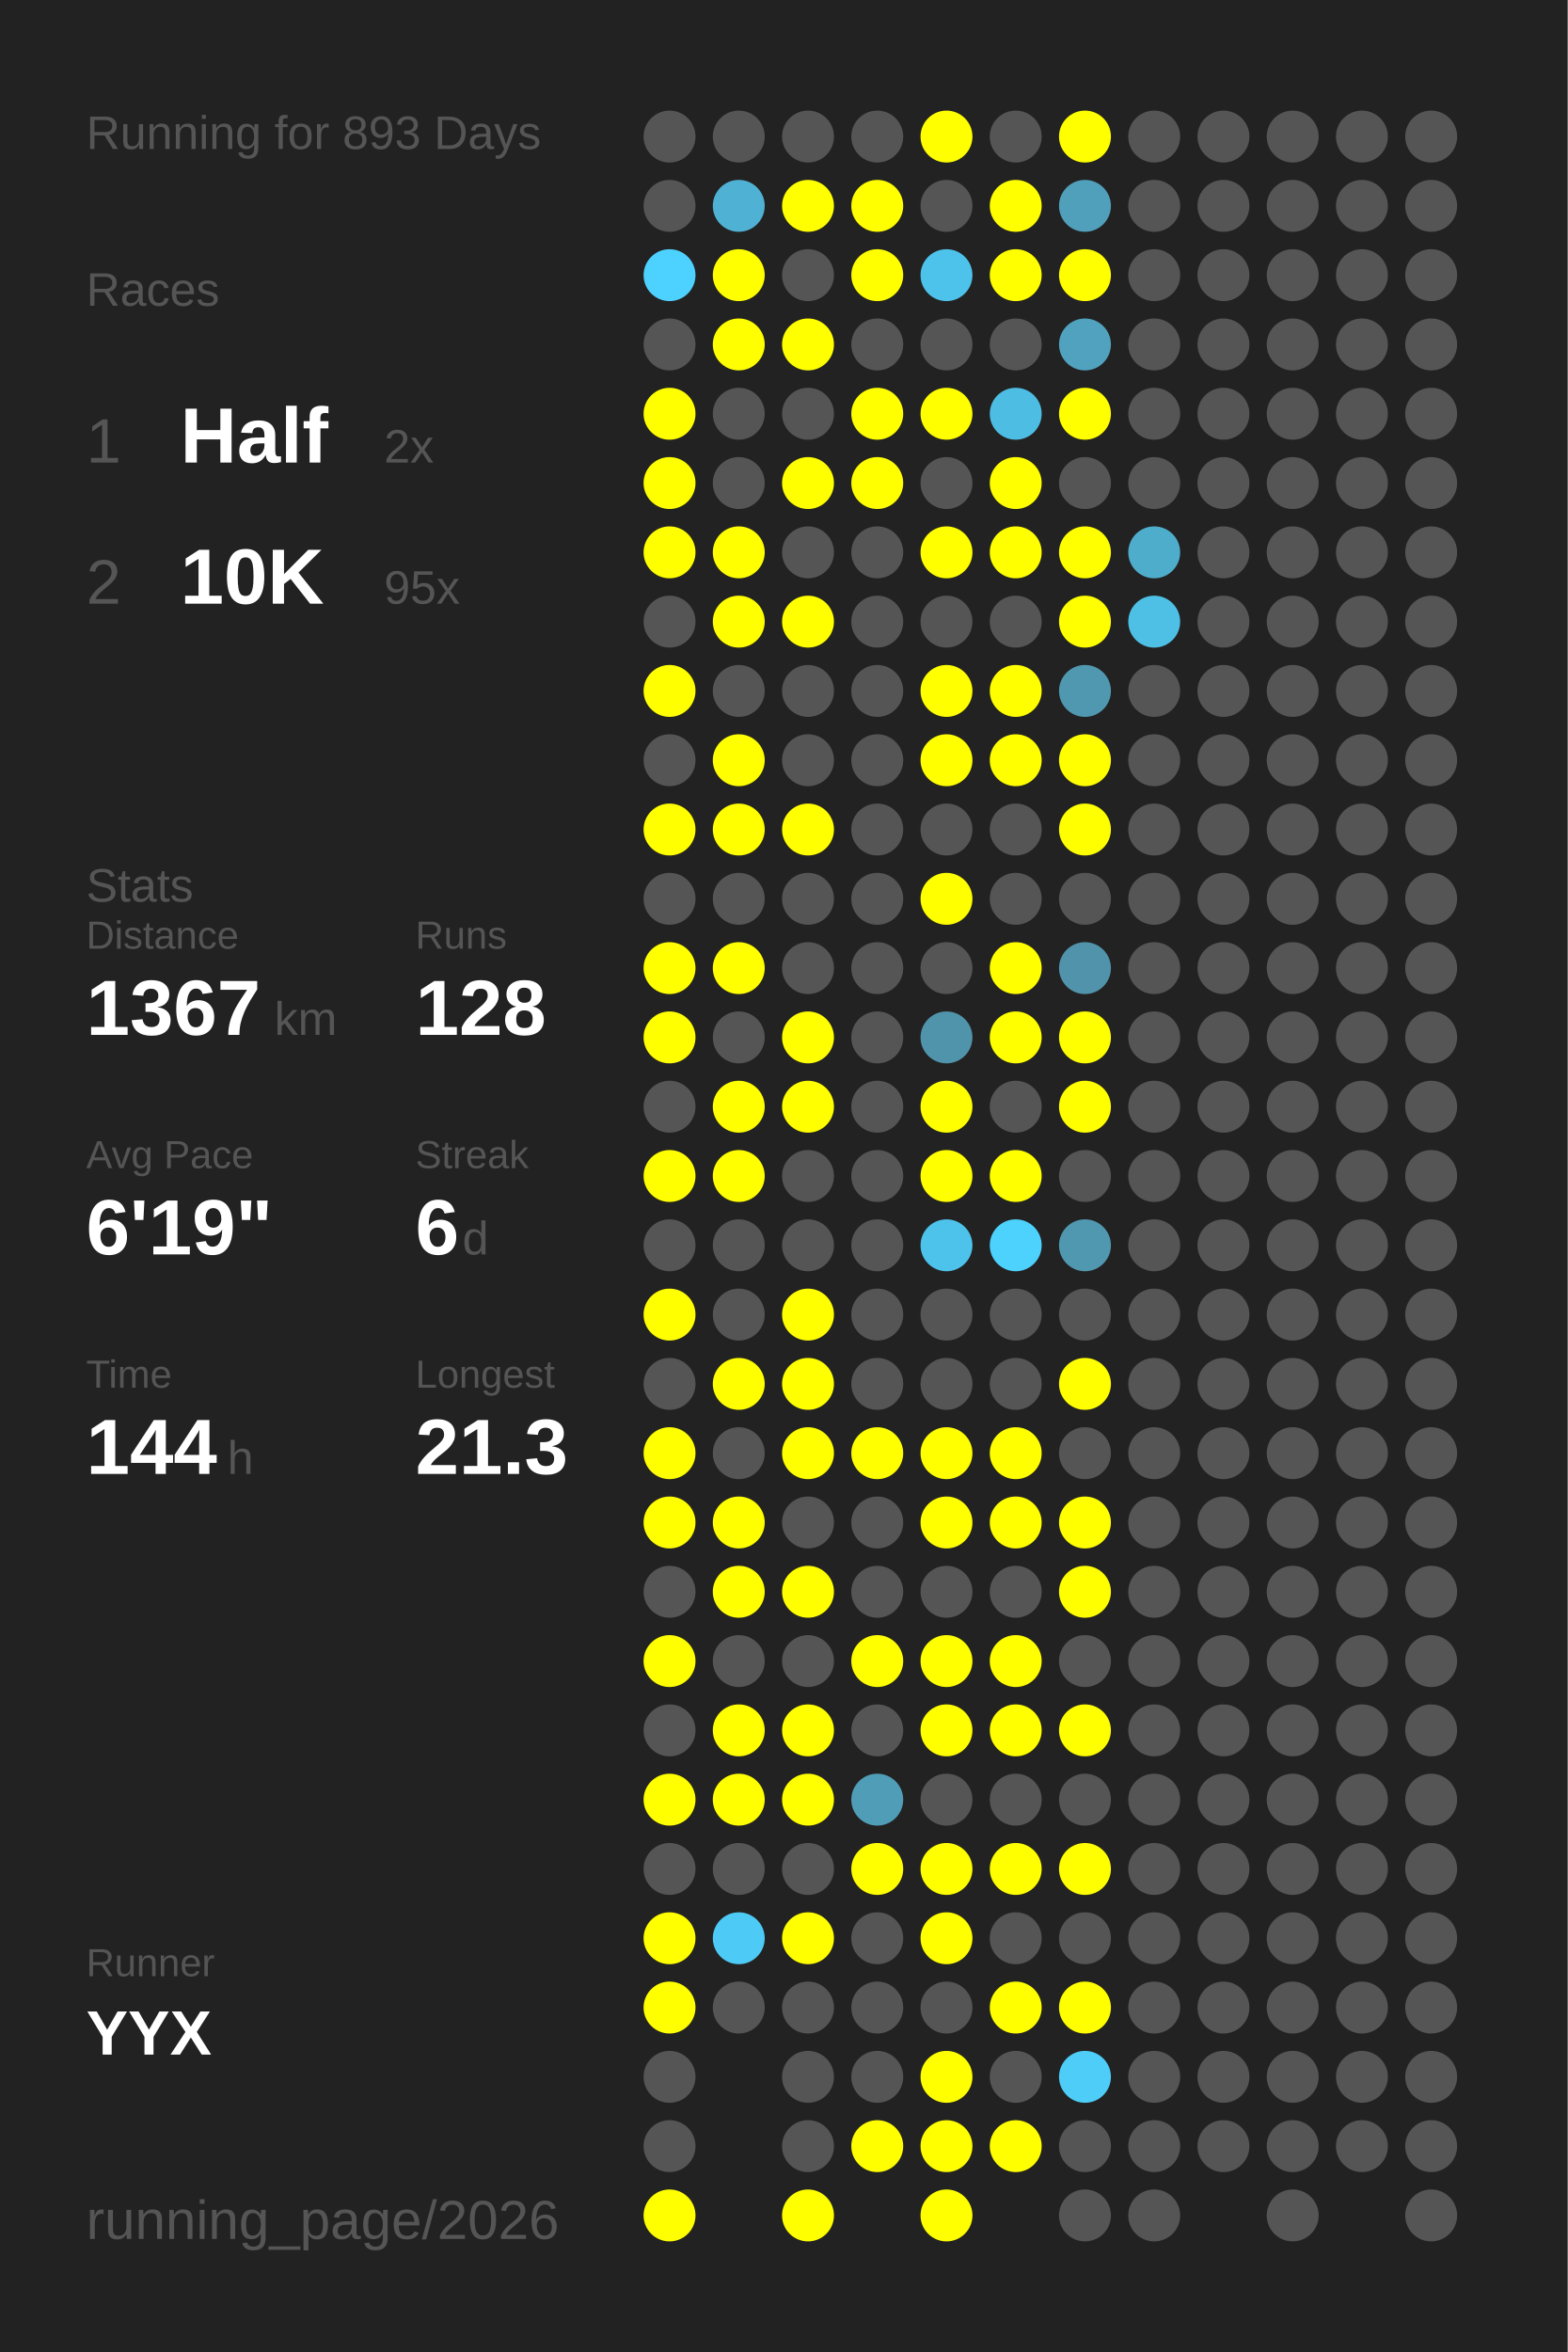
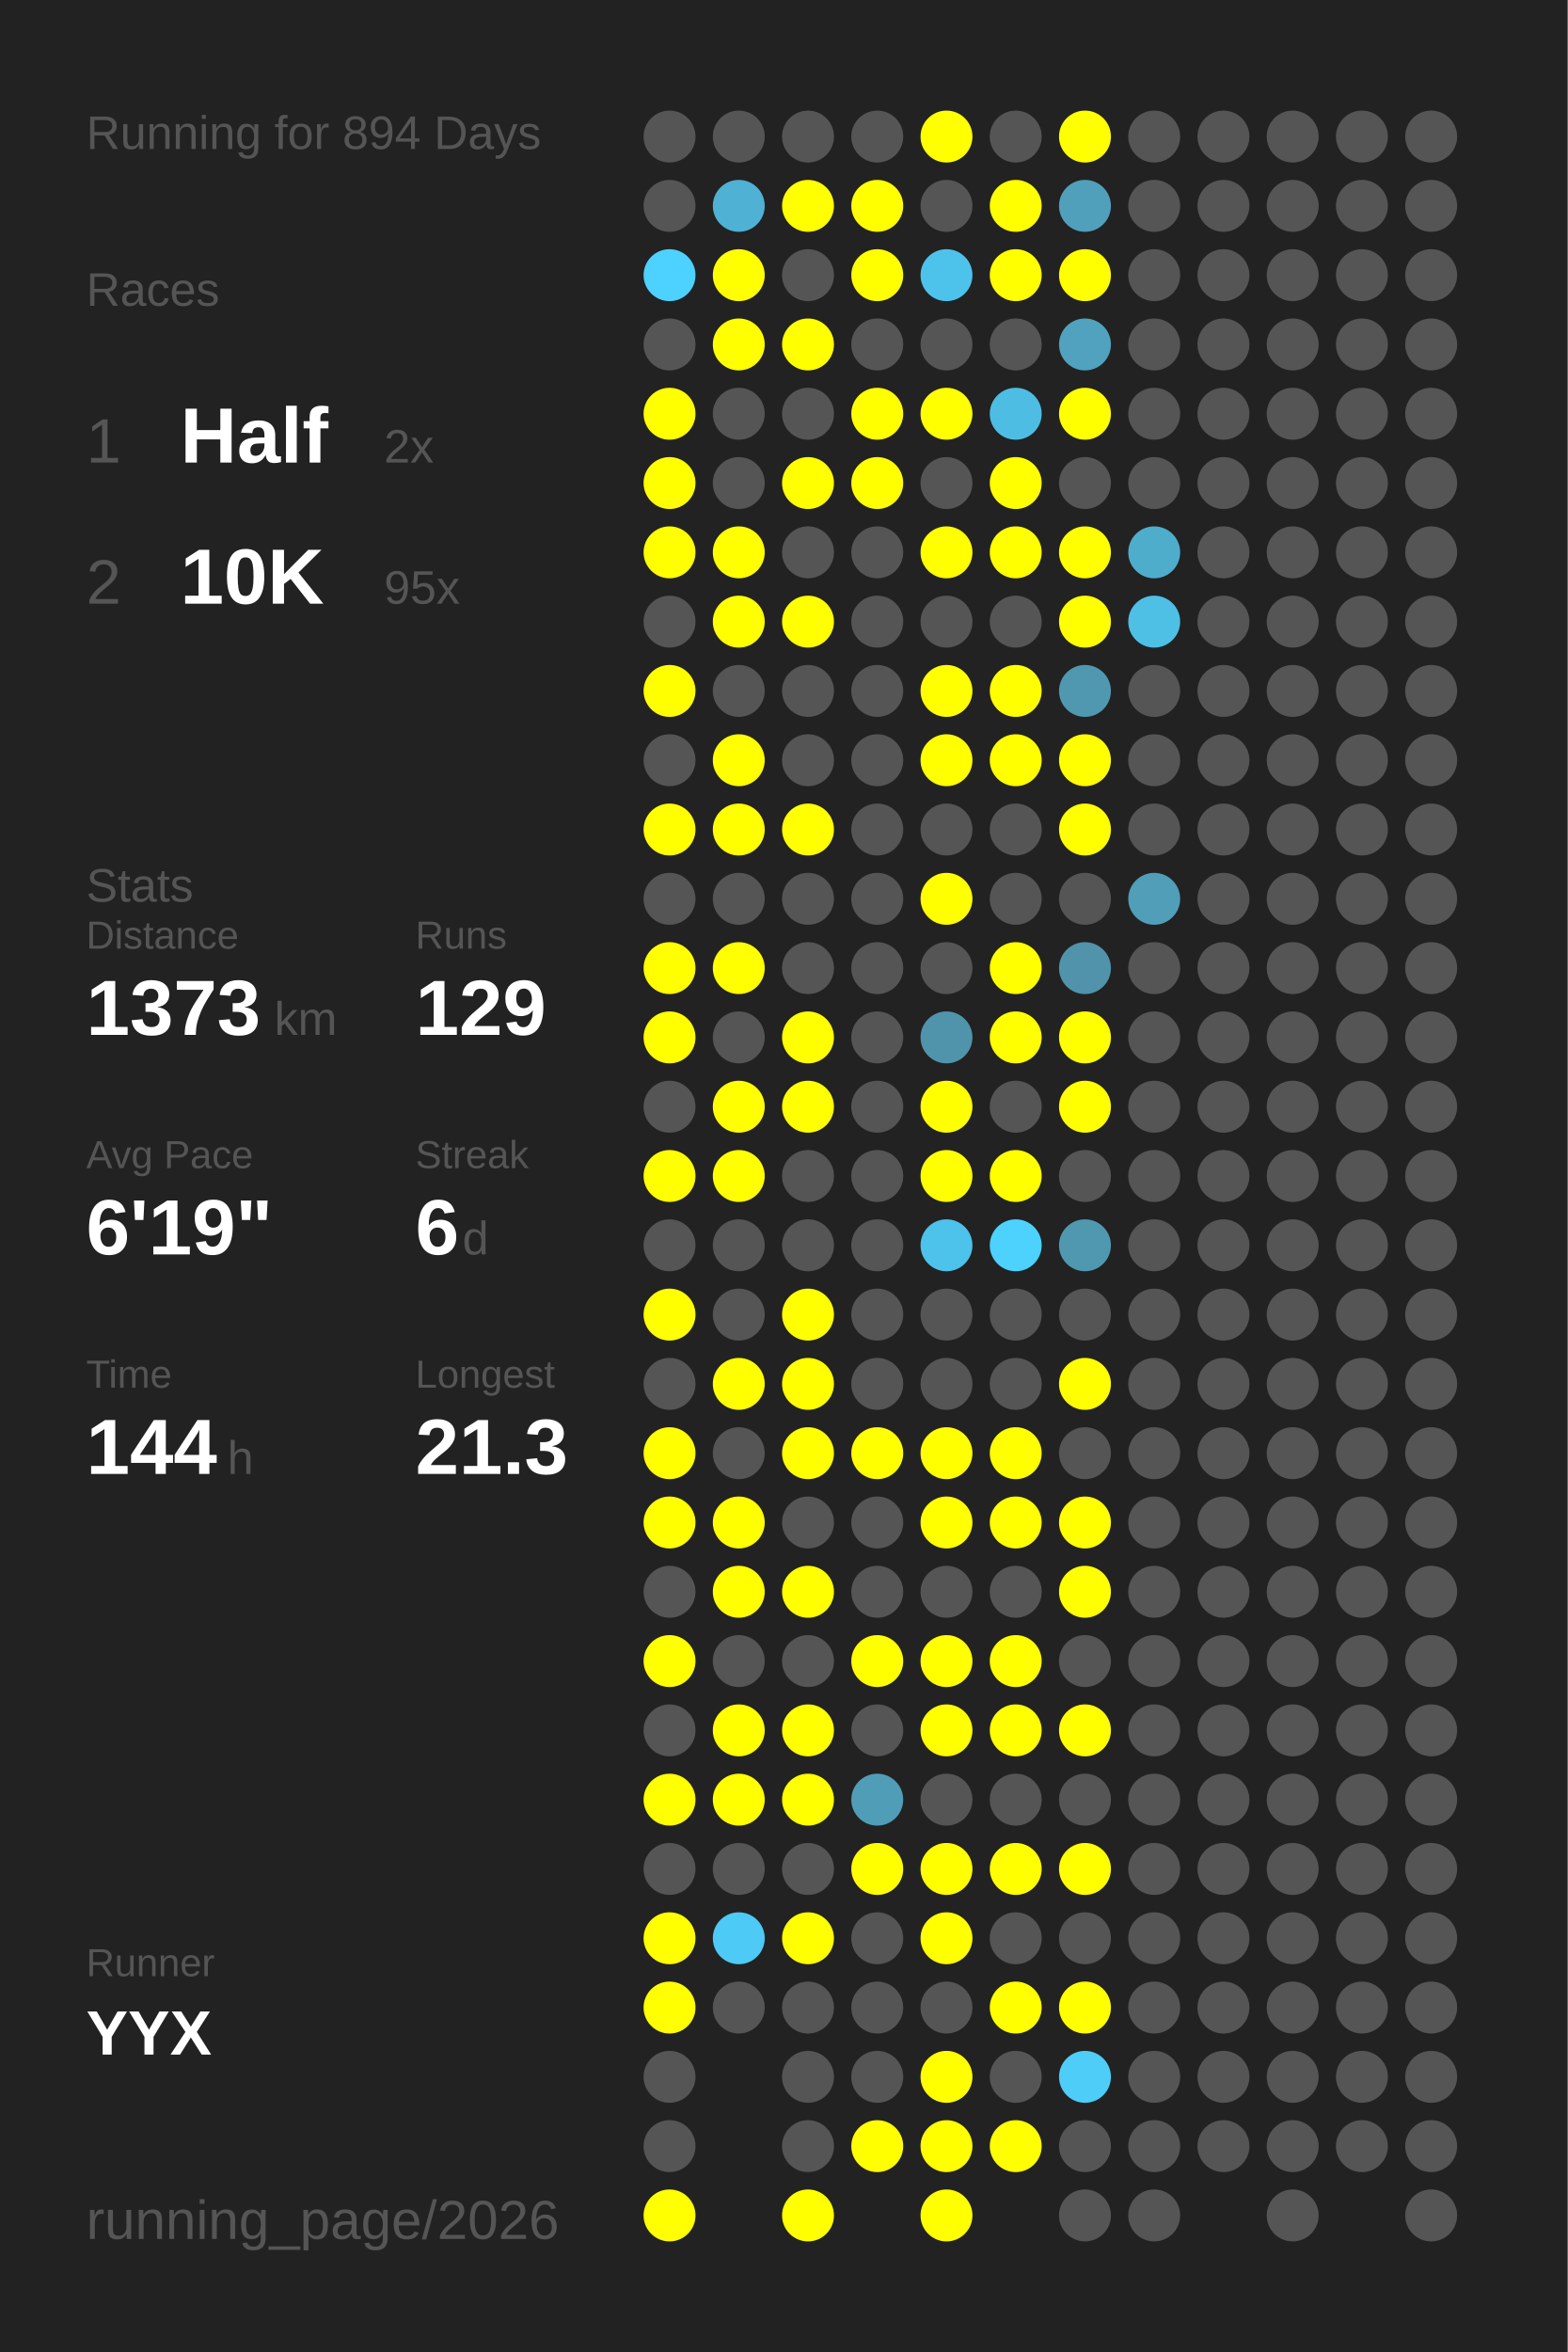
<svg xmlns="http://www.w3.org/2000/svg" baseProfile="full" height="300mm" version="1.1" viewBox="0,0,200,300" width="200mm">
  <defs />
  <rect fill="#222222" height="300" width="200" x="0" y="0" />
-   <text fill="#555555" style="font-size:6px; font-family:Arial;" x="11" y="19">Running for 893 Days</text>
+   <text fill="#555555" style="font-size:6px; font-family:Arial;" x="11" y="19">Running for 894 Days</text>
  <text fill="#555555" style="font-size:6px; font-family:Arial;" x="11" y="39">Races</text>
  <text fill="#555555" style="font-size:8px; font-family:Arial;" x="11" y="59">1</text>
  <text fill="#FFFFFF" style="font-size:10px; font-family:Arial; font-weight:bold;" x="23" y="59">Half</text>
  <text fill="#555555" style="font-size:6px; font-family:Arial;" x="49" y="59">2x</text>
  <text fill="#555555" style="font-size:8px; font-family:Arial;" x="11" y="77">2</text>
  <text fill="#FFFFFF" style="font-size:10px; font-family:Arial; font-weight:bold;" x="23" y="77">10K</text>
  <text fill="#555555" style="font-size:6px; font-family:Arial;" x="49" y="77">95x</text>
  <text fill="#555555" style="font-size:6px; font-family:Arial;" x="11" y="115">Stats</text>
  <text fill="#555555" style="font-size:5px; font-family:Arial;" x="11" y="121">Distance</text>
-   <text fill="#FFFFFF" style="font-size:10px; font-family:Arial; font-weight:bold;" x="11" y="132">1367</text>
+   <text fill="#FFFFFF" style="font-size:10px; font-family:Arial; font-weight:bold;" x="11" y="132">1373</text>
  <text fill="#555555" style="font-size:6px; font-family:Arial;" x="35" y="132">km</text>
  <text fill="#555555" style="font-size:5px; font-family:Arial;" x="53" y="121">Runs</text>
-   <text fill="#FFFFFF" style="font-size:10px; font-family:Arial; font-weight:bold;" x="53" y="132">128</text>
+   <text fill="#FFFFFF" style="font-size:10px; font-family:Arial; font-weight:bold;" x="53" y="132">129</text>
  <text fill="#555555" style="font-size:5px; font-family:Arial;" x="11" y="149">Avg Pace</text>
  <text fill="#FFFFFF" style="font-size:10px; font-family:Arial; font-weight:bold;" x="11" y="160">6'19"</text>
  <text fill="#555555" style="font-size:5px; font-family:Arial;" x="53" y="149">Streak</text>
  <text fill="#FFFFFF" style="font-size:10px; font-family:Arial; font-weight:bold;" x="53" y="160">6</text>
  <text fill="#555555" style="font-size:6px; font-family:Arial;" x="59" y="160">d</text>
  <text fill="#555555" style="font-size:5px; font-family:Arial;" x="11" y="177">Time</text>
  <text fill="#FFFFFF" style="font-size:10px; font-family:Arial; font-weight:bold;" x="11" y="188">144</text>
  <text fill="#555555" style="font-size:6px; font-family:Arial;" x="29" y="188">h</text>
  <text fill="#555555" style="font-size:5px; font-family:Arial;" x="53" y="177">Longest</text>
  <text fill="#FFFFFF" style="font-size:10px; font-family:Arial; font-weight:bold;" x="53" y="188">21.3</text>
  <text fill="#555555" style="font-size:5px; font-family:Arial;" x="11" y="252.065">Runner</text>
  <text fill="#FFFFFF" style="font-size:8px; font-family:Arial; font-weight:bold;" x="11" y="262.065">YYX</text>
  <text fill="#555555" style="font-size:7px; font-family:Arial;" x="11" y="285.581">running_page/2026</text>
  <circle cx="85.417" cy="17.419" fill="#555555" r="3.312" />
  <circle cx="85.417" cy="26.258" fill="#555555" r="3.312" />
  <circle cx="85.417" cy="35.097" fill="#4dd1fe" r="3.312" />
  <circle cx="85.417" cy="43.935" fill="#555555" r="3.312" />
  <circle cx="85.417" cy="52.774" fill="#FFFF00" r="3.312" />
  <circle cx="85.417" cy="61.613" fill="#FFFF00" r="3.312" />
  <circle cx="85.417" cy="70.452" fill="#FFFF00" r="3.312" />
  <circle cx="85.417" cy="79.29" fill="#555555" r="3.312" />
  <circle cx="85.417" cy="88.129" fill="#FFFF00" r="3.312" />
  <circle cx="85.417" cy="96.968" fill="#555555" r="3.312" />
  <circle cx="85.417" cy="105.806" fill="#FFFF00" r="3.312" />
  <circle cx="85.417" cy="114.645" fill="#555555" r="3.312" />
  <circle cx="85.417" cy="123.484" fill="#FFFF00" r="3.312" />
  <circle cx="85.417" cy="132.323" fill="#FFFF00" r="3.312" />
  <circle cx="85.417" cy="141.161" fill="#555555" r="3.312" />
  <circle cx="85.417" cy="150" fill="#FFFF00" r="3.312" />
  <circle cx="85.417" cy="158.839" fill="#555555" r="3.312" />
  <circle cx="85.417" cy="167.677" fill="#FFFF00" r="3.312" />
  <circle cx="85.417" cy="176.516" fill="#555555" r="3.312" />
  <circle cx="85.417" cy="185.355" fill="#FFFF00" r="3.312" />
  <circle cx="85.417" cy="194.194" fill="#FFFF00" r="3.312" />
  <circle cx="85.417" cy="203.032" fill="#555555" r="3.312" />
  <circle cx="85.417" cy="211.871" fill="#FFFF00" r="3.312" />
  <circle cx="85.417" cy="220.71" fill="#555555" r="3.312" />
  <circle cx="85.417" cy="229.548" fill="#FFFF00" r="3.312" />
  <circle cx="85.417" cy="238.387" fill="#555555" r="3.312" />
  <circle cx="85.417" cy="247.226" fill="#FFFF00" r="3.312" />
  <circle cx="85.417" cy="256.065" fill="#FFFF00" r="3.312" />
  <circle cx="85.417" cy="264.903" fill="#555555" r="3.312" />
  <circle cx="85.417" cy="273.742" fill="#555555" r="3.312" />
  <circle cx="85.417" cy="282.581" fill="#FFFF00" r="3.312" />
  <circle cx="94.25" cy="17.419" fill="#555555" r="3.312" />
  <circle cx="94.25" cy="26.258" fill="#4fb1d3" r="3.312" />
  <circle cx="94.25" cy="35.097" fill="#FFFF00" r="3.312" />
  <circle cx="94.25" cy="43.935" fill="#FFFF00" r="3.312" />
  <circle cx="94.25" cy="52.774" fill="#555555" r="3.312" />
  <circle cx="94.25" cy="61.613" fill="#555555" r="3.312" />
  <circle cx="94.25" cy="70.452" fill="#FFFF00" r="3.312" />
  <circle cx="94.25" cy="79.29" fill="#FFFF00" r="3.312" />
  <circle cx="94.25" cy="88.129" fill="#555555" r="3.312" />
  <circle cx="94.25" cy="96.968" fill="#FFFF00" r="3.312" />
  <circle cx="94.25" cy="105.806" fill="#FFFF00" r="3.312" />
  <circle cx="94.25" cy="114.645" fill="#555555" r="3.312" />
  <circle cx="94.25" cy="123.484" fill="#FFFF00" r="3.312" />
  <circle cx="94.25" cy="132.323" fill="#555555" r="3.312" />
  <circle cx="94.25" cy="141.161" fill="#FFFF00" r="3.312" />
  <circle cx="94.25" cy="150" fill="#FFFF00" r="3.312" />
  <circle cx="94.25" cy="158.839" fill="#555555" r="3.312" />
  <circle cx="94.25" cy="167.677" fill="#555555" r="3.312" />
  <circle cx="94.25" cy="176.516" fill="#FFFF00" r="3.312" />
  <circle cx="94.25" cy="185.355" fill="#555555" r="3.312" />
  <circle cx="94.25" cy="194.194" fill="#FFFF00" r="3.312" />
  <circle cx="94.25" cy="203.032" fill="#FFFF00" r="3.312" />
  <circle cx="94.25" cy="211.871" fill="#555555" r="3.312" />
  <circle cx="94.25" cy="220.71" fill="#FFFF00" r="3.312" />
  <circle cx="94.25" cy="229.548" fill="#FFFF00" r="3.312" />
  <circle cx="94.25" cy="238.387" fill="#555555" r="3.312" />
  <circle cx="94.25" cy="247.226" fill="#4dcaf5" r="3.312" />
  <circle cx="94.25" cy="256.065" fill="#555555" r="3.312" />
  <circle cx="103.083" cy="17.419" fill="#555555" r="3.312" />
  <circle cx="103.083" cy="26.258" fill="#FFFF00" r="3.312" />
  <circle cx="103.083" cy="35.097" fill="#555555" r="3.312" />
  <circle cx="103.083" cy="43.935" fill="#FFFF00" r="3.312" />
  <circle cx="103.083" cy="52.774" fill="#555555" r="3.312" />
  <circle cx="103.083" cy="61.613" fill="#FFFF00" r="3.312" />
  <circle cx="103.083" cy="70.452" fill="#555555" r="3.312" />
  <circle cx="103.083" cy="79.29" fill="#FFFF00" r="3.312" />
  <circle cx="103.083" cy="88.129" fill="#555555" r="3.312" />
  <circle cx="103.083" cy="96.968" fill="#555555" r="3.312" />
  <circle cx="103.083" cy="105.806" fill="#FFFF00" r="3.312" />
  <circle cx="103.083" cy="114.645" fill="#555555" r="3.312" />
  <circle cx="103.083" cy="123.484" fill="#555555" r="3.312" />
  <circle cx="103.083" cy="132.323" fill="#FFFF00" r="3.312" />
  <circle cx="103.083" cy="141.161" fill="#FFFF00" r="3.312" />
  <circle cx="103.083" cy="150" fill="#555555" r="3.312" />
  <circle cx="103.083" cy="158.839" fill="#555555" r="3.312" />
  <circle cx="103.083" cy="167.677" fill="#FFFF00" r="3.312" />
  <circle cx="103.083" cy="176.516" fill="#FFFF00" r="3.312" />
  <circle cx="103.083" cy="185.355" fill="#FFFF00" r="3.312" />
  <circle cx="103.083" cy="194.194" fill="#555555" r="3.312" />
  <circle cx="103.083" cy="203.032" fill="#FFFF00" r="3.312" />
  <circle cx="103.083" cy="211.871" fill="#555555" r="3.312" />
  <circle cx="103.083" cy="220.71" fill="#FFFF00" r="3.312" />
  <circle cx="103.083" cy="229.548" fill="#FFFF00" r="3.312" />
  <circle cx="103.083" cy="238.387" fill="#555555" r="3.312" />
  <circle cx="103.083" cy="247.226" fill="#FFFF00" r="3.312" />
  <circle cx="103.083" cy="256.065" fill="#555555" r="3.312" />
  <circle cx="103.083" cy="264.903" fill="#555555" r="3.312" />
  <circle cx="103.083" cy="273.742" fill="#555555" r="3.312" />
  <circle cx="103.083" cy="282.581" fill="#FFFF00" r="3.312" />
  <circle cx="111.917" cy="17.419" fill="#555555" r="3.312" />
  <circle cx="111.917" cy="26.258" fill="#FFFF00" r="3.312" />
  <circle cx="111.917" cy="35.097" fill="#FFFF00" r="3.312" />
  <circle cx="111.917" cy="43.935" fill="#555555" r="3.312" />
  <circle cx="111.917" cy="52.774" fill="#FFFF00" r="3.312" />
  <circle cx="111.917" cy="61.613" fill="#FFFF00" r="3.312" />
  <circle cx="111.917" cy="70.452" fill="#555555" r="3.312" />
  <circle cx="111.917" cy="79.29" fill="#555555" r="3.312" />
  <circle cx="111.917" cy="88.129" fill="#555555" r="3.312" />
  <circle cx="111.917" cy="96.968" fill="#555555" r="3.312" />
  <circle cx="111.917" cy="105.806" fill="#555555" r="3.312" />
  <circle cx="111.917" cy="114.645" fill="#555555" r="3.312" />
  <circle cx="111.917" cy="123.484" fill="#555555" r="3.312" />
  <circle cx="111.917" cy="132.323" fill="#555555" r="3.312" />
  <circle cx="111.917" cy="141.161" fill="#555555" r="3.312" />
  <circle cx="111.917" cy="150" fill="#555555" r="3.312" />
  <circle cx="111.917" cy="158.839" fill="#555555" r="3.312" />
  <circle cx="111.917" cy="167.677" fill="#555555" r="3.312" />
  <circle cx="111.917" cy="176.516" fill="#555555" r="3.312" />
  <circle cx="111.917" cy="185.355" fill="#FFFF00" r="3.312" />
  <circle cx="111.917" cy="194.194" fill="#555555" r="3.312" />
  <circle cx="111.917" cy="203.032" fill="#555555" r="3.312" />
  <circle cx="111.917" cy="211.871" fill="#FFFF00" r="3.312" />
  <circle cx="111.917" cy="220.71" fill="#555555" r="3.312" />
  <circle cx="111.917" cy="229.548" fill="#509db7" r="3.312" />
  <circle cx="111.917" cy="238.387" fill="#FFFF00" r="3.312" />
  <circle cx="111.917" cy="247.226" fill="#555555" r="3.312" />
  <circle cx="111.917" cy="256.065" fill="#555555" r="3.312" />
  <circle cx="111.917" cy="264.903" fill="#555555" r="3.312" />
  <circle cx="111.917" cy="273.742" fill="#FFFF00" r="3.312" />
  <circle cx="120.75" cy="17.419" fill="#FFFF00" r="3.312" />
  <circle cx="120.75" cy="26.258" fill="#555555" r="3.312" />
  <circle cx="120.75" cy="35.097" fill="#4dc3eb" r="3.312" />
  <circle cx="120.75" cy="43.935" fill="#555555" r="3.312" />
  <circle cx="120.75" cy="52.774" fill="#FFFF00" r="3.312" />
  <circle cx="120.75" cy="61.613" fill="#555555" r="3.312" />
  <circle cx="120.75" cy="70.452" fill="#FFFF00" r="3.312" />
  <circle cx="120.75" cy="79.29" fill="#555555" r="3.312" />
  <circle cx="120.75" cy="88.129" fill="#FFFF00" r="3.312" />
  <circle cx="120.75" cy="96.968" fill="#FFFF00" r="3.312" />
  <circle cx="120.75" cy="105.806" fill="#555555" r="3.312" />
  <circle cx="120.75" cy="114.645" fill="#FFFF00" r="3.312" />
  <circle cx="120.75" cy="123.484" fill="#555555" r="3.312" />
  <circle cx="120.75" cy="132.323" fill="#5094ab" r="3.312" />
  <circle cx="120.75" cy="141.161" fill="#FFFF00" r="3.312" />
  <circle cx="120.75" cy="150" fill="#FFFF00" r="3.312" />
  <circle cx="120.75" cy="158.839" fill="#4dc2ea" r="3.312" />
  <circle cx="120.75" cy="167.677" fill="#555555" r="3.312" />
  <circle cx="120.75" cy="176.516" fill="#555555" r="3.312" />
  <circle cx="120.75" cy="185.355" fill="#FFFF00" r="3.312" />
  <circle cx="120.75" cy="194.194" fill="#FFFF00" r="3.312" />
  <circle cx="120.75" cy="203.032" fill="#555555" r="3.312" />
  <circle cx="120.75" cy="211.871" fill="#FFFF00" r="3.312" />
  <circle cx="120.75" cy="220.71" fill="#FFFF00" r="3.312" />
  <circle cx="120.75" cy="229.548" fill="#555555" r="3.312" />
  <circle cx="120.75" cy="238.387" fill="#FFFF00" r="3.312" />
  <circle cx="120.75" cy="247.226" fill="#FFFF00" r="3.312" />
  <circle cx="120.75" cy="256.065" fill="#555555" r="3.312" />
  <circle cx="120.75" cy="264.903" fill="#FFFF00" r="3.312" />
  <circle cx="120.75" cy="273.742" fill="#FFFF00" r="3.312" />
  <circle cx="120.75" cy="282.581" fill="#FFFF00" r="3.312" />
  <circle cx="129.583" cy="17.419" fill="#555555" r="3.312" />
  <circle cx="129.583" cy="26.258" fill="#FFFF00" r="3.312" />
  <circle cx="129.583" cy="35.097" fill="#FFFF00" r="3.312" />
  <circle cx="129.583" cy="43.935" fill="#555555" r="3.312" />
  <circle cx="129.583" cy="52.774" fill="#4ebde3" r="3.312" />
  <circle cx="129.583" cy="61.613" fill="#FFFF00" r="3.312" />
  <circle cx="129.583" cy="70.452" fill="#FFFF00" r="3.312" />
  <circle cx="129.583" cy="79.29" fill="#555555" r="3.312" />
  <circle cx="129.583" cy="88.129" fill="#FFFF00" r="3.312" />
  <circle cx="129.583" cy="96.968" fill="#FFFF00" r="3.312" />
  <circle cx="129.583" cy="105.806" fill="#555555" r="3.312" />
  <circle cx="129.583" cy="114.645" fill="#555555" r="3.312" />
  <circle cx="129.583" cy="123.484" fill="#FFFF00" r="3.312" />
  <circle cx="129.583" cy="132.323" fill="#FFFF00" r="3.312" />
  <circle cx="129.583" cy="141.161" fill="#555555" r="3.312" />
  <circle cx="129.583" cy="150" fill="#FFFF00" r="3.312" />
  <circle cx="129.583" cy="158.839" fill="#4dd1fd" r="3.312" />
  <circle cx="129.583" cy="167.677" fill="#555555" r="3.312" />
  <circle cx="129.583" cy="176.516" fill="#555555" r="3.312" />
  <circle cx="129.583" cy="185.355" fill="#FFFF00" r="3.312" />
  <circle cx="129.583" cy="194.194" fill="#FFFF00" r="3.312" />
  <circle cx="129.583" cy="203.032" fill="#555555" r="3.312" />
  <circle cx="129.583" cy="211.871" fill="#FFFF00" r="3.312" />
  <circle cx="129.583" cy="220.71" fill="#FFFF00" r="3.312" />
  <circle cx="129.583" cy="229.548" fill="#555555" r="3.312" />
  <circle cx="129.583" cy="238.387" fill="#FFFF00" r="3.312" />
  <circle cx="129.583" cy="247.226" fill="#555555" r="3.312" />
  <circle cx="129.583" cy="256.065" fill="#FFFF00" r="3.312" />
  <circle cx="129.583" cy="264.903" fill="#555555" r="3.312" />
  <circle cx="129.583" cy="273.742" fill="#FFFF00" r="3.312" />
  <circle cx="138.417" cy="17.419" fill="#FFFF00" r="3.312" />
  <circle cx="138.417" cy="26.258" fill="#50a0bb" r="3.312" />
  <circle cx="138.417" cy="35.097" fill="#FFFF00" r="3.312" />
  <circle cx="138.417" cy="43.935" fill="#50a2be" r="3.312" />
  <circle cx="138.417" cy="52.774" fill="#FFFF00" r="3.312" />
  <circle cx="138.417" cy="61.613" fill="#555555" r="3.312" />
  <circle cx="138.417" cy="70.452" fill="#FFFF00" r="3.312" />
  <circle cx="138.417" cy="79.29" fill="#FFFF00" r="3.312" />
  <circle cx="138.417" cy="88.129" fill="#5098b0" r="3.312" />
  <circle cx="138.417" cy="96.968" fill="#FFFF00" r="3.312" />
  <circle cx="138.417" cy="105.806" fill="#FFFF00" r="3.312" />
  <circle cx="138.417" cy="114.645" fill="#555555" r="3.312" />
  <circle cx="138.417" cy="123.484" fill="#5193aa" r="3.312" />
  <circle cx="138.417" cy="132.323" fill="#FFFF00" r="3.312" />
  <circle cx="138.417" cy="141.161" fill="#FFFF00" r="3.312" />
  <circle cx="138.417" cy="150" fill="#555555" r="3.312" />
  <circle cx="138.417" cy="158.839" fill="#5098b0" r="3.312" />
  <circle cx="138.417" cy="167.677" fill="#555555" r="3.312" />
  <circle cx="138.417" cy="176.516" fill="#FFFF00" r="3.312" />
  <circle cx="138.417" cy="185.355" fill="#555555" r="3.312" />
  <circle cx="138.417" cy="194.194" fill="#FFFF00" r="3.312" />
  <circle cx="138.417" cy="203.032" fill="#FFFF00" r="3.312" />
  <circle cx="138.417" cy="211.871" fill="#555555" r="3.312" />
  <circle cx="138.417" cy="220.71" fill="#FFFF00" r="3.312" />
  <circle cx="138.417" cy="229.548" fill="#555555" r="3.312" />
  <circle cx="138.417" cy="238.387" fill="#FFFF00" r="3.312" />
  <circle cx="138.417" cy="247.226" fill="#555555" r="3.312" />
  <circle cx="138.417" cy="256.065" fill="#FFFF00" r="3.312" />
  <circle cx="138.417" cy="264.903" fill="#4dcdf8" r="3.312" />
  <circle cx="138.417" cy="273.742" fill="#555555" r="3.312" />
  <circle cx="138.417" cy="282.581" fill="#555555" r="3.312" />
  <circle cx="147.25" cy="17.419" fill="#555555" r="3.312" />
  <circle cx="147.25" cy="26.258" fill="#555555" r="3.312" />
  <circle cx="147.25" cy="35.097" fill="#555555" r="3.312" />
  <circle cx="147.25" cy="43.935" fill="#555555" r="3.312" />
  <circle cx="147.25" cy="52.774" fill="#555555" r="3.312" />
  <circle cx="147.25" cy="61.613" fill="#555555" r="3.312" />
  <circle cx="147.25" cy="70.452" fill="#4fadcc" r="3.312" />
  <circle cx="147.25" cy="79.29" fill="#4ec0e6" r="3.312" />
  <circle cx="147.25" cy="88.129" fill="#555555" r="3.312" />
  <circle cx="147.25" cy="96.968" fill="#555555" r="3.312" />
  <circle cx="147.25" cy="105.806" fill="#555555" r="3.312" />
-   <circle cx="147.25" cy="114.645" fill="#555555" r="3.312" />
+   <circle cx="147.25" cy="114.645" fill="#509eb8" r="3.312" />
  <circle cx="147.25" cy="123.484" fill="#555555" r="3.312" />
  <circle cx="147.25" cy="132.323" fill="#555555" r="3.312" />
  <circle cx="147.25" cy="141.161" fill="#555555" r="3.312" />
  <circle cx="147.25" cy="150" fill="#555555" r="3.312" />
  <circle cx="147.25" cy="158.839" fill="#555555" r="3.312" />
  <circle cx="147.25" cy="167.677" fill="#555555" r="3.312" />
  <circle cx="147.25" cy="176.516" fill="#555555" r="3.312" />
  <circle cx="147.25" cy="185.355" fill="#555555" r="3.312" />
  <circle cx="147.25" cy="194.194" fill="#555555" r="3.312" />
  <circle cx="147.25" cy="203.032" fill="#555555" r="3.312" />
  <circle cx="147.25" cy="211.871" fill="#555555" r="3.312" />
  <circle cx="147.25" cy="220.71" fill="#555555" r="3.312" />
  <circle cx="147.25" cy="229.548" fill="#555555" r="3.312" />
  <circle cx="147.25" cy="238.387" fill="#555555" r="3.312" />
  <circle cx="147.25" cy="247.226" fill="#555555" r="3.312" />
  <circle cx="147.25" cy="256.065" fill="#555555" r="3.312" />
  <circle cx="147.25" cy="264.903" fill="#555555" r="3.312" />
  <circle cx="147.25" cy="273.742" fill="#555555" r="3.312" />
  <circle cx="147.25" cy="282.581" fill="#555555" r="3.312" />
  <circle cx="156.083" cy="17.419" fill="#555555" r="3.312" />
  <circle cx="156.083" cy="26.258" fill="#555555" r="3.312" />
  <circle cx="156.083" cy="35.097" fill="#555555" r="3.312" />
  <circle cx="156.083" cy="43.935" fill="#555555" r="3.312" />
  <circle cx="156.083" cy="52.774" fill="#555555" r="3.312" />
  <circle cx="156.083" cy="61.613" fill="#555555" r="3.312" />
  <circle cx="156.083" cy="70.452" fill="#555555" r="3.312" />
  <circle cx="156.083" cy="79.29" fill="#555555" r="3.312" />
  <circle cx="156.083" cy="88.129" fill="#555555" r="3.312" />
  <circle cx="156.083" cy="96.968" fill="#555555" r="3.312" />
  <circle cx="156.083" cy="105.806" fill="#555555" r="3.312" />
  <circle cx="156.083" cy="114.645" fill="#555555" r="3.312" />
  <circle cx="156.083" cy="123.484" fill="#555555" r="3.312" />
  <circle cx="156.083" cy="132.323" fill="#555555" r="3.312" />
  <circle cx="156.083" cy="141.161" fill="#555555" r="3.312" />
  <circle cx="156.083" cy="150" fill="#555555" r="3.312" />
  <circle cx="156.083" cy="158.839" fill="#555555" r="3.312" />
  <circle cx="156.083" cy="167.677" fill="#555555" r="3.312" />
  <circle cx="156.083" cy="176.516" fill="#555555" r="3.312" />
  <circle cx="156.083" cy="185.355" fill="#555555" r="3.312" />
  <circle cx="156.083" cy="194.194" fill="#555555" r="3.312" />
  <circle cx="156.083" cy="203.032" fill="#555555" r="3.312" />
  <circle cx="156.083" cy="211.871" fill="#555555" r="3.312" />
  <circle cx="156.083" cy="220.71" fill="#555555" r="3.312" />
  <circle cx="156.083" cy="229.548" fill="#555555" r="3.312" />
  <circle cx="156.083" cy="238.387" fill="#555555" r="3.312" />
  <circle cx="156.083" cy="247.226" fill="#555555" r="3.312" />
  <circle cx="156.083" cy="256.065" fill="#555555" r="3.312" />
  <circle cx="156.083" cy="264.903" fill="#555555" r="3.312" />
  <circle cx="156.083" cy="273.742" fill="#555555" r="3.312" />
  <circle cx="164.917" cy="17.419" fill="#555555" r="3.312" />
  <circle cx="164.917" cy="26.258" fill="#555555" r="3.312" />
  <circle cx="164.917" cy="35.097" fill="#555555" r="3.312" />
  <circle cx="164.917" cy="43.935" fill="#555555" r="3.312" />
  <circle cx="164.917" cy="52.774" fill="#555555" r="3.312" />
  <circle cx="164.917" cy="61.613" fill="#555555" r="3.312" />
  <circle cx="164.917" cy="70.452" fill="#555555" r="3.312" />
  <circle cx="164.917" cy="79.29" fill="#555555" r="3.312" />
  <circle cx="164.917" cy="88.129" fill="#555555" r="3.312" />
  <circle cx="164.917" cy="96.968" fill="#555555" r="3.312" />
  <circle cx="164.917" cy="105.806" fill="#555555" r="3.312" />
  <circle cx="164.917" cy="114.645" fill="#555555" r="3.312" />
  <circle cx="164.917" cy="123.484" fill="#555555" r="3.312" />
  <circle cx="164.917" cy="132.323" fill="#555555" r="3.312" />
  <circle cx="164.917" cy="141.161" fill="#555555" r="3.312" />
  <circle cx="164.917" cy="150" fill="#555555" r="3.312" />
  <circle cx="164.917" cy="158.839" fill="#555555" r="3.312" />
  <circle cx="164.917" cy="167.677" fill="#555555" r="3.312" />
  <circle cx="164.917" cy="176.516" fill="#555555" r="3.312" />
  <circle cx="164.917" cy="185.355" fill="#555555" r="3.312" />
  <circle cx="164.917" cy="194.194" fill="#555555" r="3.312" />
  <circle cx="164.917" cy="203.032" fill="#555555" r="3.312" />
  <circle cx="164.917" cy="211.871" fill="#555555" r="3.312" />
  <circle cx="164.917" cy="220.71" fill="#555555" r="3.312" />
  <circle cx="164.917" cy="229.548" fill="#555555" r="3.312" />
  <circle cx="164.917" cy="238.387" fill="#555555" r="3.312" />
  <circle cx="164.917" cy="247.226" fill="#555555" r="3.312" />
  <circle cx="164.917" cy="256.065" fill="#555555" r="3.312" />
  <circle cx="164.917" cy="264.903" fill="#555555" r="3.312" />
  <circle cx="164.917" cy="273.742" fill="#555555" r="3.312" />
  <circle cx="164.917" cy="282.581" fill="#555555" r="3.312" />
  <circle cx="173.75" cy="17.419" fill="#555555" r="3.312" />
  <circle cx="173.75" cy="26.258" fill="#555555" r="3.312" />
  <circle cx="173.75" cy="35.097" fill="#555555" r="3.312" />
  <circle cx="173.75" cy="43.935" fill="#555555" r="3.312" />
  <circle cx="173.75" cy="52.774" fill="#555555" r="3.312" />
  <circle cx="173.75" cy="61.613" fill="#555555" r="3.312" />
  <circle cx="173.75" cy="70.452" fill="#555555" r="3.312" />
  <circle cx="173.75" cy="79.29" fill="#555555" r="3.312" />
  <circle cx="173.75" cy="88.129" fill="#555555" r="3.312" />
  <circle cx="173.75" cy="96.968" fill="#555555" r="3.312" />
  <circle cx="173.75" cy="105.806" fill="#555555" r="3.312" />
  <circle cx="173.75" cy="114.645" fill="#555555" r="3.312" />
  <circle cx="173.75" cy="123.484" fill="#555555" r="3.312" />
  <circle cx="173.75" cy="132.323" fill="#555555" r="3.312" />
  <circle cx="173.75" cy="141.161" fill="#555555" r="3.312" />
  <circle cx="173.75" cy="150" fill="#555555" r="3.312" />
  <circle cx="173.75" cy="158.839" fill="#555555" r="3.312" />
  <circle cx="173.75" cy="167.677" fill="#555555" r="3.312" />
  <circle cx="173.75" cy="176.516" fill="#555555" r="3.312" />
  <circle cx="173.75" cy="185.355" fill="#555555" r="3.312" />
  <circle cx="173.75" cy="194.194" fill="#555555" r="3.312" />
  <circle cx="173.75" cy="203.032" fill="#555555" r="3.312" />
  <circle cx="173.75" cy="211.871" fill="#555555" r="3.312" />
  <circle cx="173.75" cy="220.71" fill="#555555" r="3.312" />
  <circle cx="173.75" cy="229.548" fill="#555555" r="3.312" />
  <circle cx="173.75" cy="238.387" fill="#555555" r="3.312" />
  <circle cx="173.75" cy="247.226" fill="#555555" r="3.312" />
  <circle cx="173.75" cy="256.065" fill="#555555" r="3.312" />
  <circle cx="173.75" cy="264.903" fill="#555555" r="3.312" />
  <circle cx="173.75" cy="273.742" fill="#555555" r="3.312" />
  <circle cx="182.583" cy="17.419" fill="#555555" r="3.312" />
  <circle cx="182.583" cy="26.258" fill="#555555" r="3.312" />
  <circle cx="182.583" cy="35.097" fill="#555555" r="3.312" />
  <circle cx="182.583" cy="43.935" fill="#555555" r="3.312" />
  <circle cx="182.583" cy="52.774" fill="#555555" r="3.312" />
  <circle cx="182.583" cy="61.613" fill="#555555" r="3.312" />
  <circle cx="182.583" cy="70.452" fill="#555555" r="3.312" />
  <circle cx="182.583" cy="79.29" fill="#555555" r="3.312" />
  <circle cx="182.583" cy="88.129" fill="#555555" r="3.312" />
  <circle cx="182.583" cy="96.968" fill="#555555" r="3.312" />
  <circle cx="182.583" cy="105.806" fill="#555555" r="3.312" />
  <circle cx="182.583" cy="114.645" fill="#555555" r="3.312" />
  <circle cx="182.583" cy="123.484" fill="#555555" r="3.312" />
  <circle cx="182.583" cy="132.323" fill="#555555" r="3.312" />
  <circle cx="182.583" cy="141.161" fill="#555555" r="3.312" />
  <circle cx="182.583" cy="150" fill="#555555" r="3.312" />
  <circle cx="182.583" cy="158.839" fill="#555555" r="3.312" />
  <circle cx="182.583" cy="167.677" fill="#555555" r="3.312" />
  <circle cx="182.583" cy="176.516" fill="#555555" r="3.312" />
  <circle cx="182.583" cy="185.355" fill="#555555" r="3.312" />
  <circle cx="182.583" cy="194.194" fill="#555555" r="3.312" />
  <circle cx="182.583" cy="203.032" fill="#555555" r="3.312" />
  <circle cx="182.583" cy="211.871" fill="#555555" r="3.312" />
  <circle cx="182.583" cy="220.71" fill="#555555" r="3.312" />
  <circle cx="182.583" cy="229.548" fill="#555555" r="3.312" />
  <circle cx="182.583" cy="238.387" fill="#555555" r="3.312" />
  <circle cx="182.583" cy="247.226" fill="#555555" r="3.312" />
  <circle cx="182.583" cy="256.065" fill="#555555" r="3.312" />
  <circle cx="182.583" cy="264.903" fill="#555555" r="3.312" />
  <circle cx="182.583" cy="273.742" fill="#555555" r="3.312" />
  <circle cx="182.583" cy="282.581" fill="#555555" r="3.312" />
</svg>
